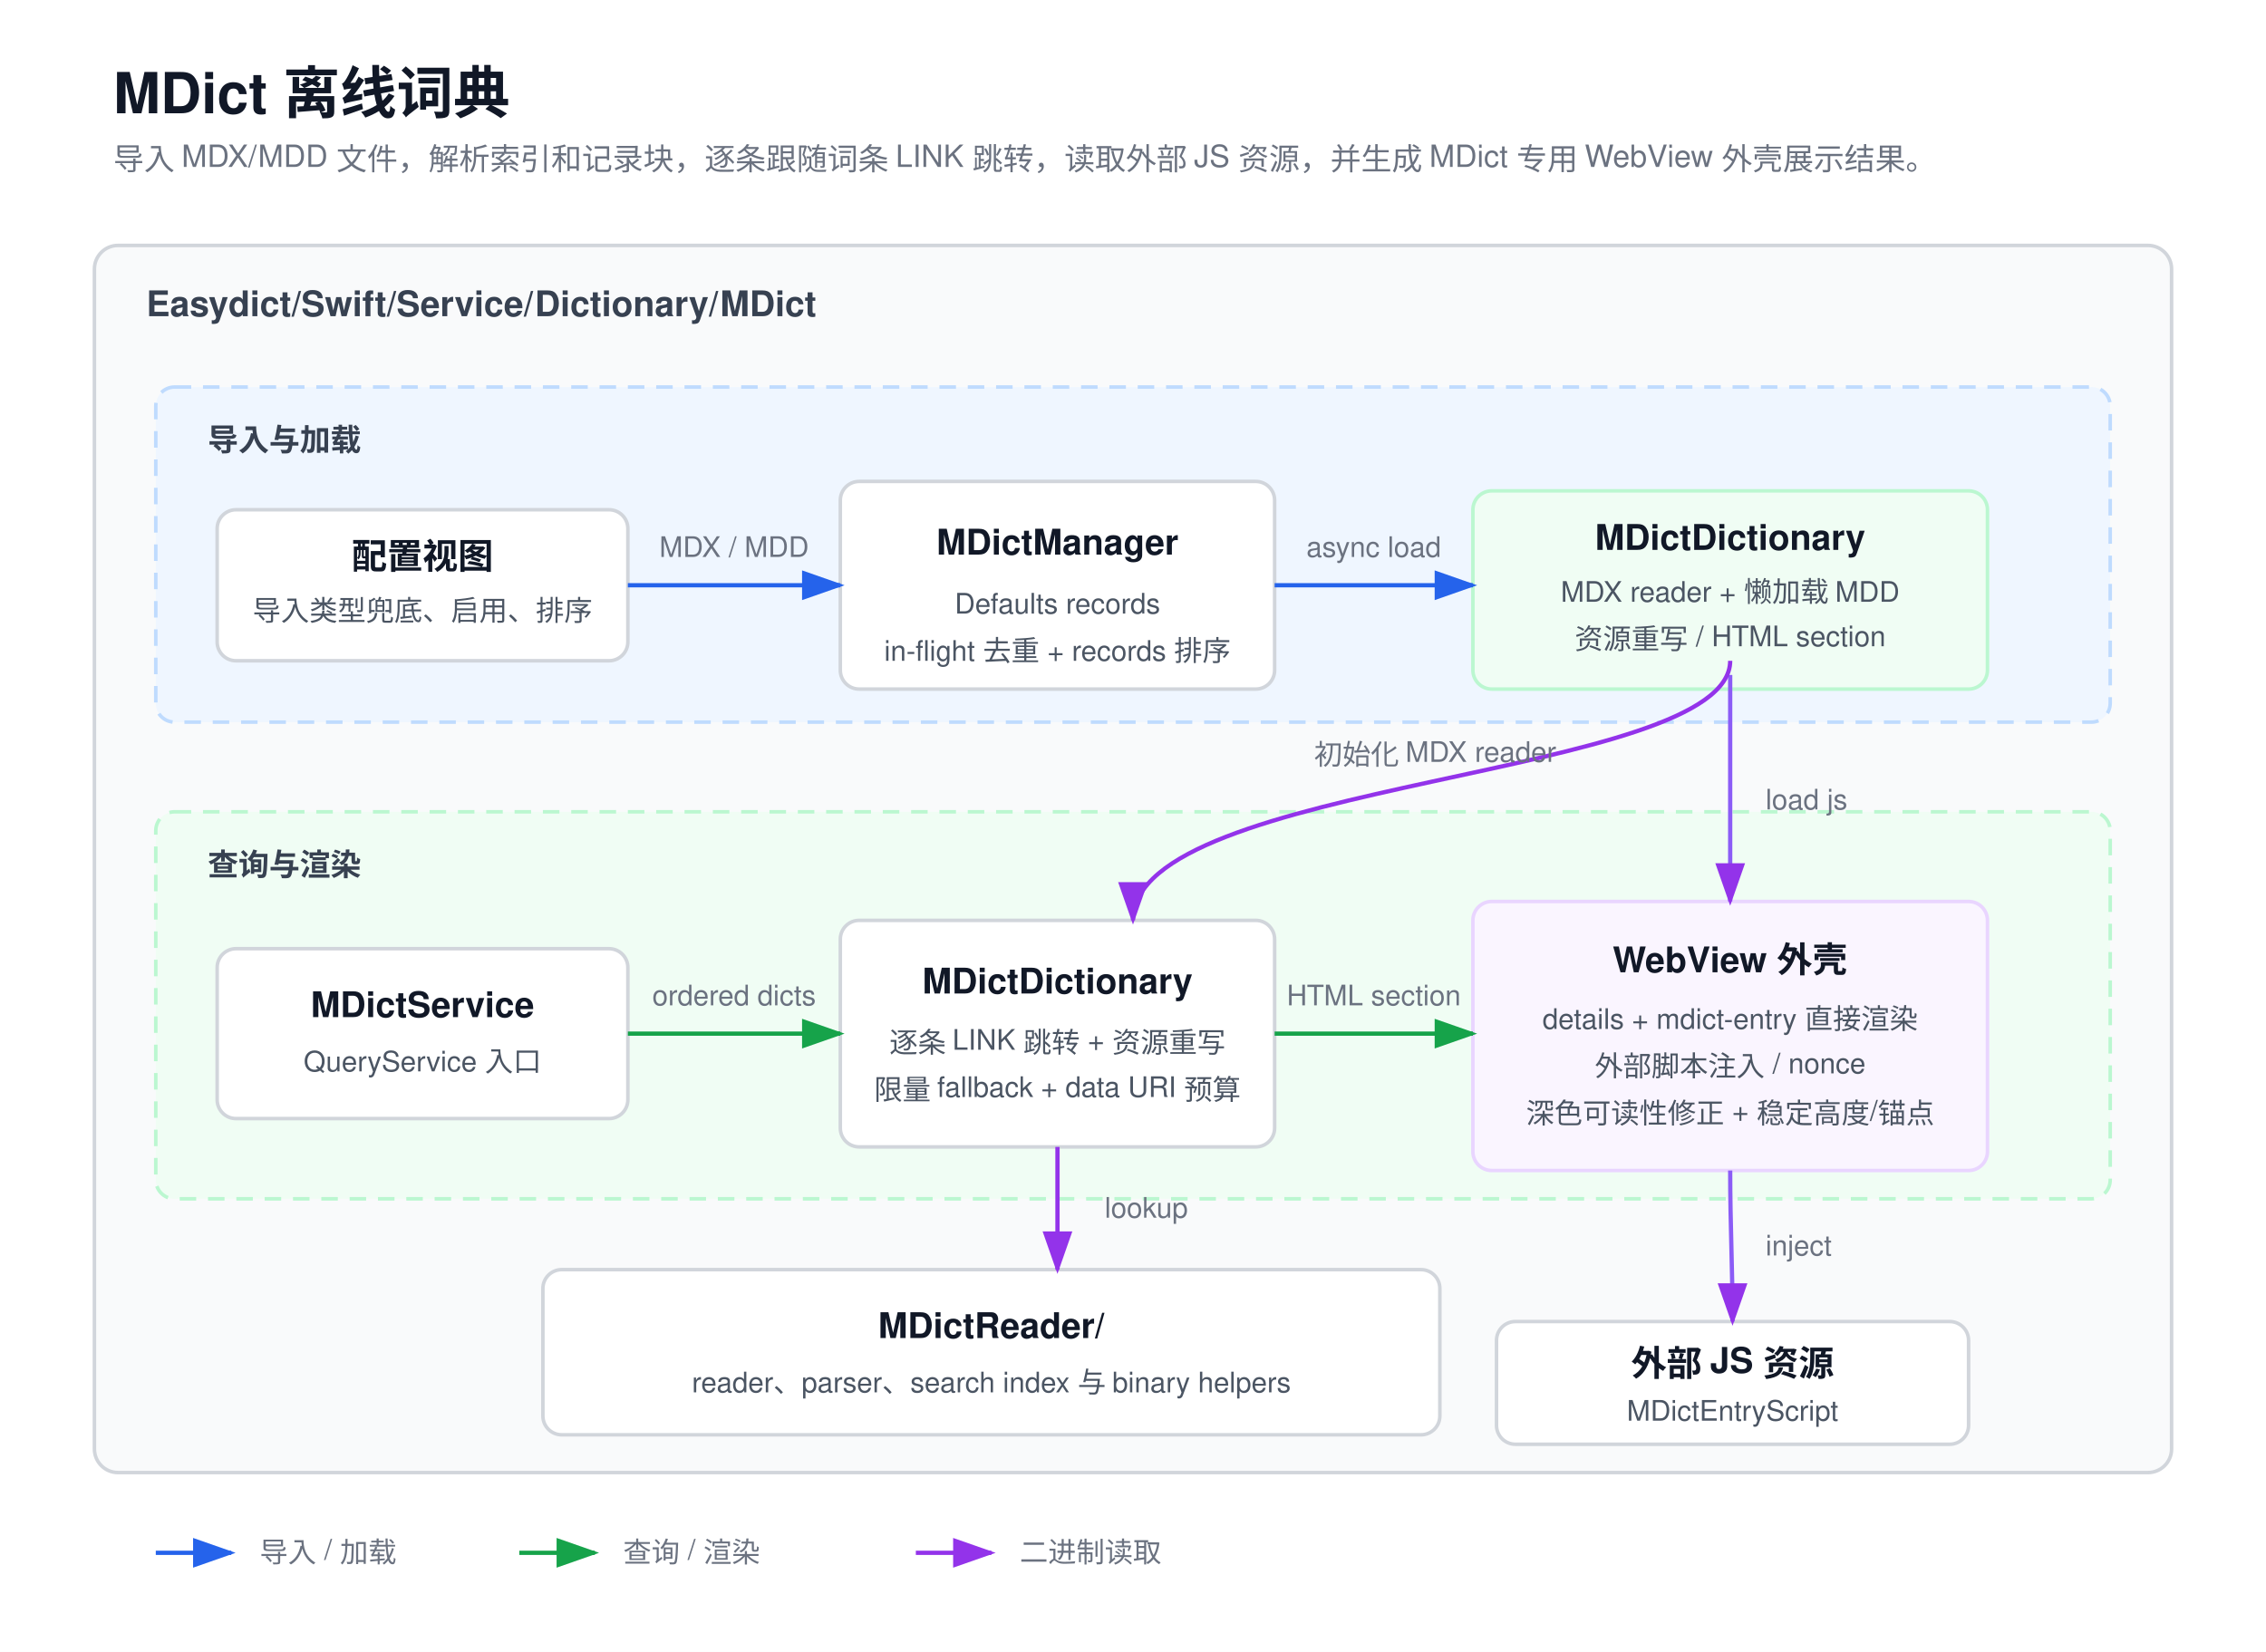
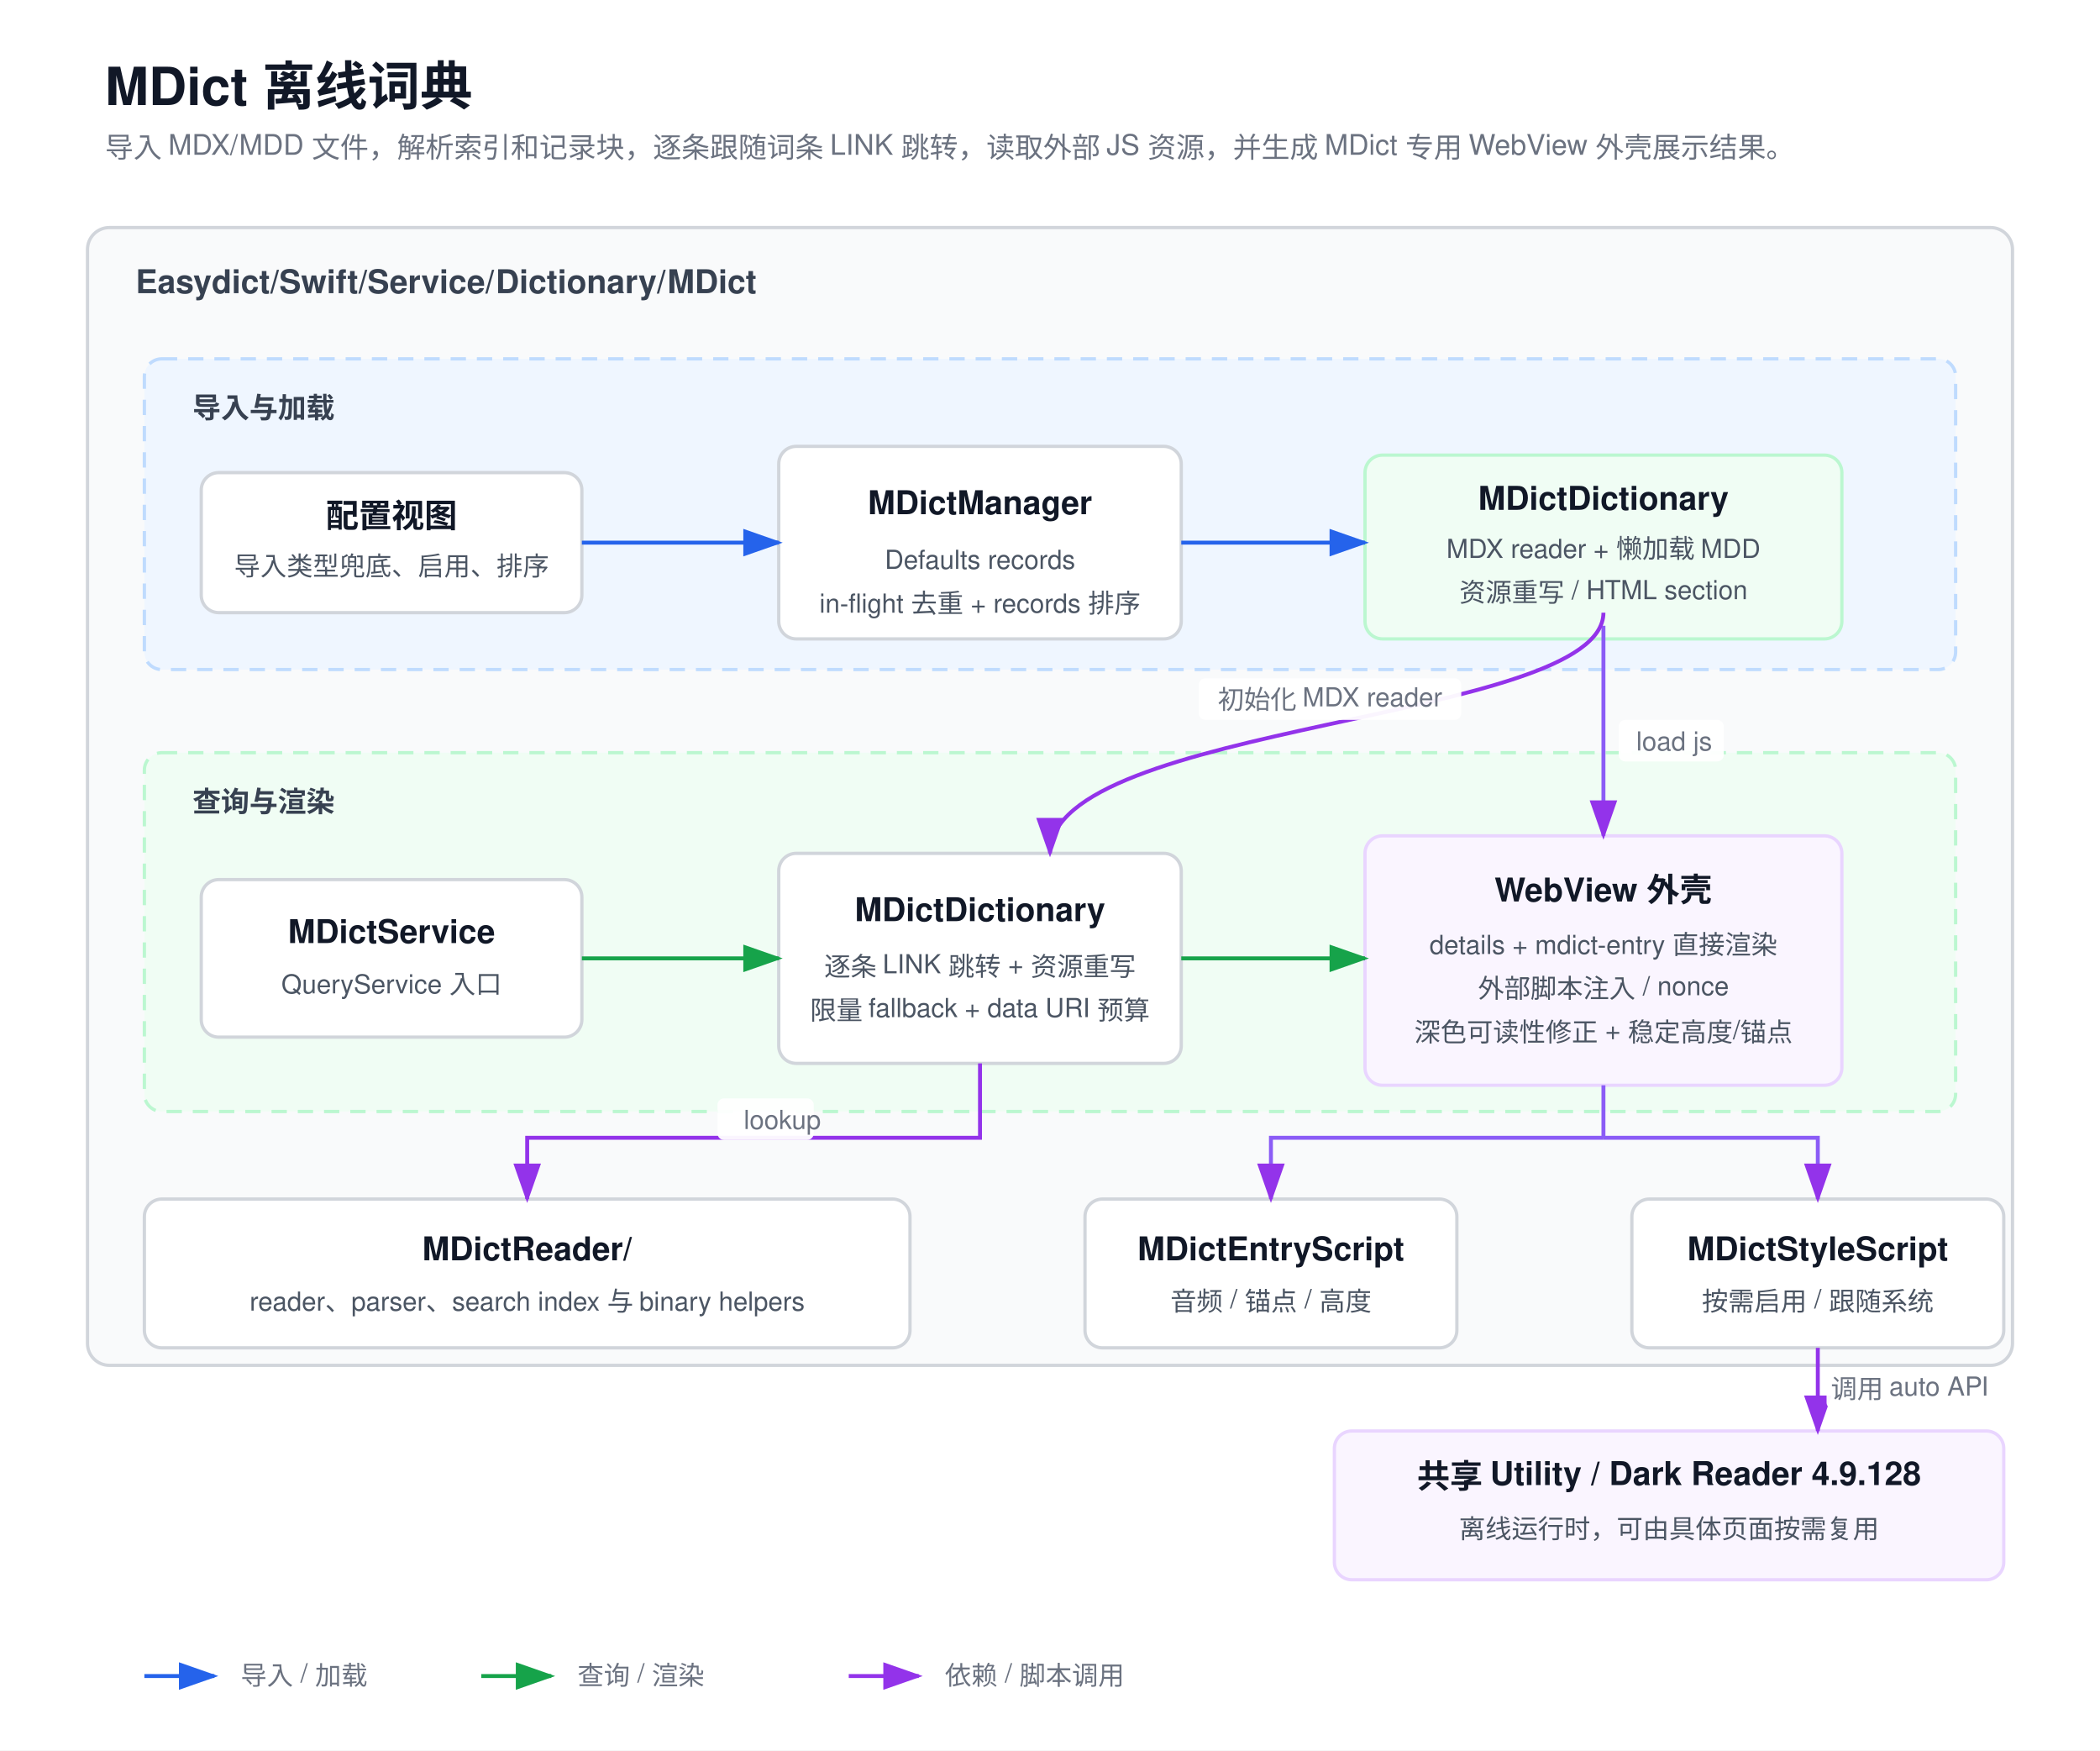
- <svg xmlns="http://www.w3.org/2000/svg" viewBox="0 0 960 700" width="960" height="700" role="img" aria-labelledby="title desc">
+ <svg xmlns="http://www.w3.org/2000/svg" viewBox="0 0 960 800" width="960" height="800" role="img" aria-labelledby="title desc">
  <style>
    text {
      font-family: 'Helvetica Neue', Helvetica, Arial, 'PingFang SC', 'Microsoft YaHei', sans-serif;
    }
    .title { fill: #111827; font-size: 24px; font-weight: 600; }
    .subtitle { fill: #6b7280; font-size: 13px; }
    .group-title { fill: #374151; font-size: 15px; font-weight: 600; }
    .box-title { fill: #111827; font-size: 15px; font-weight: 600; }
    .box-text { fill: #4b5563; font-size: 12px; }
    .label { fill: #6b7280; font-size: 12px; }
    .lane-title { fill: #374151; font-size: 13px; font-weight: 600; }
  </style>
  <defs>
    <marker id="arrow-blue" markerWidth="10" markerHeight="7" refX="9" refY="3.5" orient="auto">
      <polygon points="0 0, 10 3.5, 0 7" fill="#2563eb" />
    </marker>
    <marker id="arrow-green" markerWidth="10" markerHeight="7" refX="9" refY="3.5" orient="auto">
      <polygon points="0 0, 10 3.5, 0 7" fill="#16a34a" />
    </marker>
    <marker id="arrow-purple" markerWidth="10" markerHeight="7" refX="9" refY="3.5" orient="auto">
      <polygon points="0 0, 10 3.5, 0 7" fill="#9333ea" />
    </marker>
  </defs>
-   <rect width="960" height="700" fill="#ffffff" />
+   <rect width="960" height="800" fill="#ffffff" />
  <text x="48" y="48" class="title">MDict 离线词典</text>
  <text x="48" y="72" class="subtitle">导入 MDX/MDD 文件，解析索引和记录块，逐条跟随词条 LINK 跳转，读取外部 JS 资源，并生成 MDict 专用 WebView 外壳展示结果。</text>
  <rect x="40" y="104" width="880" height="520" rx="10" ry="10" fill="#f9fafb" stroke="#d1d5db" stroke-width="1.5" />
  <text x="62" y="134" class="group-title">Easydict/Swift/Service/Dictionary/MDict</text>
  <rect x="66" y="164" width="828" height="142" rx="8" ry="8" fill="#eff6ff" stroke="#bfdbfe" stroke-width="1.5" stroke-dasharray="7 5" />
  <text x="88" y="191" class="lane-title">导入与加载</text>
  <rect x="92" y="216" width="174" height="64" rx="8" ry="8" fill="#ffffff" stroke="#d1d5db" stroke-width="1.5" />
  <text x="179" y="241" text-anchor="middle" class="box-title">配置视图</text>
  <text x="179" y="263" text-anchor="middle" class="box-text">导入类型兜底、启用、排序</text>
  <rect x="356" y="204" width="184" height="88" rx="8" ry="8" fill="#ffffff" stroke="#d1d5db" stroke-width="1.5" />
  <text x="448" y="235" text-anchor="middle" class="box-title">MDictManager</text>
  <text x="448" y="260" text-anchor="middle" class="box-text">Defaults records</text>
  <text x="448" y="280" text-anchor="middle" class="box-text">in-flight 去重 + records 排序</text>
  <rect x="624" y="208" width="218" height="84" rx="8" ry="8" fill="#f0fdf4" stroke="#bbf7d0" stroke-width="1.5" />
  <text x="733" y="233" text-anchor="middle" class="box-title">MDictDictionary</text>
  <text x="733" y="255" text-anchor="middle" class="box-text">MDX reader + 懒加载 MDD</text>
  <text x="733" y="275" text-anchor="middle" class="box-text">资源重写 / HTML section</text>
  <path d="M266 248 H356" stroke="#2563eb" stroke-width="1.8" fill="none" marker-end="url(#arrow-blue)" />
-   <text x="311" y="236" text-anchor="middle" class="label">MDX / MDD</text>
  <path d="M540 248 H624" stroke="#2563eb" stroke-width="1.8" fill="none" marker-end="url(#arrow-blue)" />
-   <text x="582" y="236" text-anchor="middle" class="label">async load</text>
  <rect x="66" y="344" width="828" height="164" rx="8" ry="8" fill="#f0fdf4" stroke="#bbf7d0" stroke-width="1.5" stroke-dasharray="7 5" />
  <text x="88" y="371" class="lane-title">查询与渲染</text>
  <rect x="92" y="402" width="174" height="72" rx="8" ry="8" fill="#ffffff" stroke="#d1d5db" stroke-width="1.5" />
  <text x="179" y="431" text-anchor="middle" class="box-title">MDictService</text>
  <text x="179" y="454" text-anchor="middle" class="box-text">QueryService 入口</text>
  <rect x="356" y="390" width="184" height="96" rx="8" ry="8" fill="#ffffff" stroke="#d1d5db" stroke-width="1.5" />
  <text x="448" y="421" text-anchor="middle" class="box-title">MDictDictionary</text>
  <text x="448" y="446" text-anchor="middle" class="box-text">逐条 LINK 跳转 + 资源重写</text>
  <text x="448" y="466" text-anchor="middle" class="box-text">限量 fallback + data URI 预算</text>
  <rect x="624" y="382" width="218" height="114" rx="8" ry="8" fill="#faf5ff" stroke="#e9d5ff" stroke-width="1.5" />
  <text x="733" y="412" text-anchor="middle" class="box-title">WebView 外壳</text>
  <text x="733" y="436" text-anchor="middle" class="box-text">details + mdict-entry 直接渲染</text>
  <text x="733" y="456" text-anchor="middle" class="box-text">外部脚本注入 / nonce</text>
  <text x="733" y="476" text-anchor="middle" class="box-text">深色可读性修正 + 稳定高度/锚点</text>
  <path d="M266 438 H356" stroke="#16a34a" stroke-width="1.8" fill="none" marker-end="url(#arrow-green)" />
-   <text x="311" y="426" text-anchor="middle" class="label">ordered dicts</text>
  <path d="M540 438 H624" stroke="#16a34a" stroke-width="1.8" fill="none" marker-end="url(#arrow-green)" />
-   <text x="582" y="426" text-anchor="middle" class="label">HTML section</text>
-   <rect x="634" y="560" width="200" height="52" rx="8" ry="8" fill="#ffffff" stroke="#d1d5db" stroke-width="1.5" />
-   <text x="734" y="583" text-anchor="middle" class="box-title">外部 JS 资源</text>
-   <text x="734" y="602" text-anchor="middle" class="box-text">MDictEntryScript</text>
+   <rect x="496" y="548" width="170" height="68" rx="8" ry="8" fill="#ffffff" stroke="#d1d5db" stroke-width="1.5" />
+   <text x="581" y="576" text-anchor="middle" class="box-title">MDictEntryScript</text>
+   <text x="581" y="599" text-anchor="middle" class="box-text">音频 / 锚点 / 高度</text>
+   <rect x="746" y="548" width="170" height="68" rx="8" ry="8" fill="#ffffff" stroke="#d1d5db" stroke-width="1.5" />
+   <text x="831" y="576" text-anchor="middle" class="box-title">MDictStyleScript</text>
+   <text x="831" y="599" text-anchor="middle" class="box-text">按需启用 / 跟随系统</text>
  <path d="M733 286 C733 332 733 350 733 382" stroke="#8b5cf6" stroke-width="1.8" fill="none" marker-end="url(#arrow-purple)" />
+   <rect x="740" y="329" width="48" height="19" rx="3" fill="#ffffff" opacity="0.95" />
  <text x="748" y="343" class="label">load js</text>
-   <path d="M733 496 C733 520 734 536 734 560" stroke="#8b5cf6" stroke-width="1.8" fill="none" marker-end="url(#arrow-purple)" />
-   <text x="748" y="532" class="label">inject</text>
-   <rect x="230" y="538" width="380" height="70" rx="8" ry="8" fill="#ffffff" stroke="#d1d5db" stroke-width="1.5" />
-   <text x="420" y="567" text-anchor="middle" class="box-title">MDictReader/</text>
-   <text x="420" y="590" text-anchor="middle" class="box-text">reader、parser、search index 与 binary helpers</text>
+   <path d="M733 496 V520" stroke="#8b5cf6" stroke-width="1.8" fill="none" />
+   <path d="M733 520 H581 V548" stroke="#8b5cf6" stroke-width="1.8" fill="none" marker-end="url(#arrow-purple)" />
+   <path d="M733 520 H831 V548" stroke="#8b5cf6" stroke-width="1.8" fill="none" marker-end="url(#arrow-purple)" />
+   <rect x="66" y="548" width="350" height="68" rx="8" ry="8" fill="#ffffff" stroke="#d1d5db" stroke-width="1.5" />
+   <text x="241" y="576" text-anchor="middle" class="box-title">MDictReader/</text>
+   <text x="241" y="599" text-anchor="middle" class="box-text">reader、parser、search index 与 binary helpers</text>
  <path d="M733 280 C733 330 480 330 480 390" stroke="#9333ea" stroke-width="1.8" fill="none" marker-end="url(#arrow-purple)" />
+   <rect x="548" y="310" width="120" height="19" rx="3" fill="#ffffff" opacity="0.95" />
  <text x="608" y="324" text-anchor="middle" class="label">初始化 MDX reader</text>
-   <path d="M448 486 V538" stroke="#9333ea" stroke-width="1.8" fill="none" marker-end="url(#arrow-purple)" />
-   <text x="468" y="516" class="label">lookup</text>
-   <g transform="translate(66, 650)">
+   <path d="M448 486 V520 H241 V548" stroke="#9333ea" stroke-width="1.8" fill="none" marker-end="url(#arrow-purple)" />
+   <rect x="328" y="502" width="44" height="19" rx="3" fill="#ffffff" opacity="0.95" />
+   <text x="340" y="516" class="label">lookup</text>
+   <rect x="610" y="654" width="306" height="68" rx="8" ry="8" fill="#faf5ff" stroke="#e9d5ff" stroke-width="1.5" />
+   <text x="763" y="680" text-anchor="middle" class="box-title">共享 Utility / Dark Reader 4.9.128</text>
+   <text x="763" y="703" text-anchor="middle" class="box-text">离线运行时，可由具体页面按需复用</text>
+   <path d="M831 616 V654" stroke="#9333ea" stroke-width="1.8" fill="none" marker-end="url(#arrow-purple)" />
+   <rect x="835" y="625" width="76" height="19" rx="3" fill="#ffffff" opacity="0.95" />
+   <text x="873" y="639" text-anchor="middle" class="label">调用 auto API</text>
+   <g transform="translate(66, 758)">
    <line x1="0" y1="8" x2="32" y2="8" stroke="#2563eb" stroke-width="1.8" marker-end="url(#arrow-blue)" />
    <text x="44" y="12" class="label">导入 / 加载</text>
    <line x1="154" y1="8" x2="186" y2="8" stroke="#16a34a" stroke-width="1.8" marker-end="url(#arrow-green)" />
    <text x="198" y="12" class="label">查询 / 渲染</text>
    <line x1="322" y1="8" x2="354" y2="8" stroke="#9333ea" stroke-width="1.8" marker-end="url(#arrow-purple)" />
-     <text x="366" y="12" class="label">二进制读取</text>
+     <text x="366" y="12" class="label">依赖 / 脚本调用</text>
  </g>
</svg>
